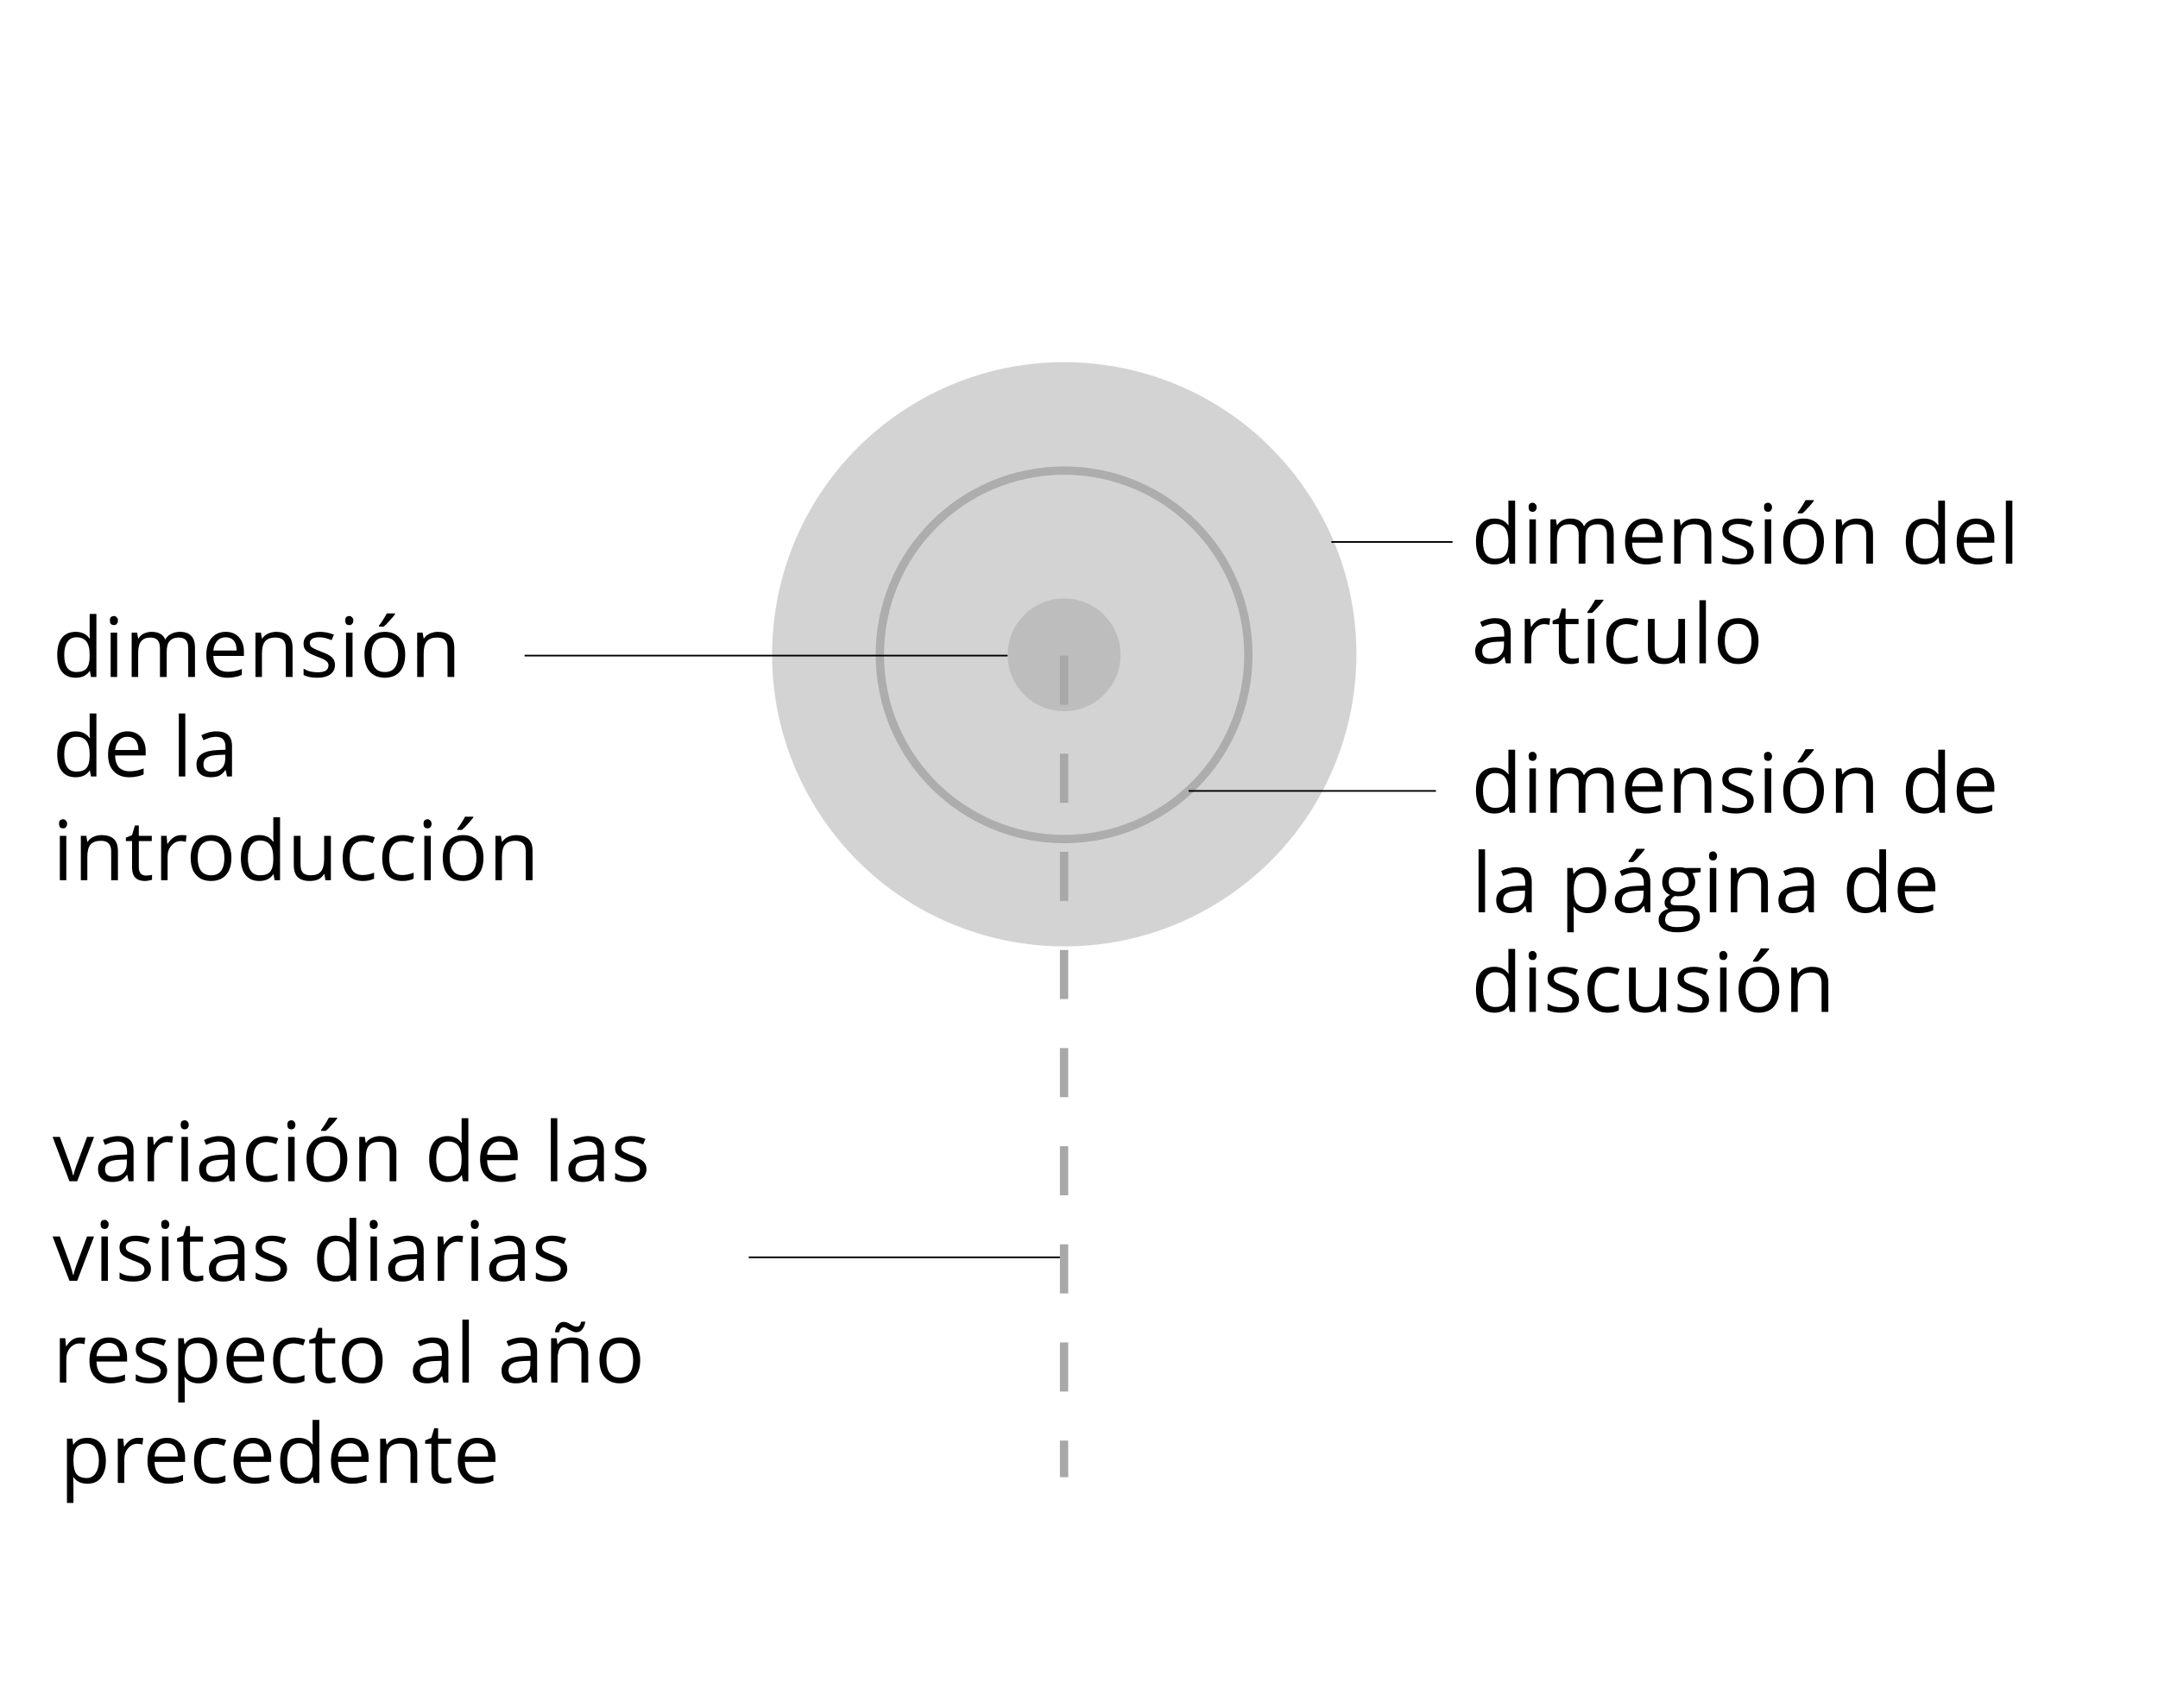
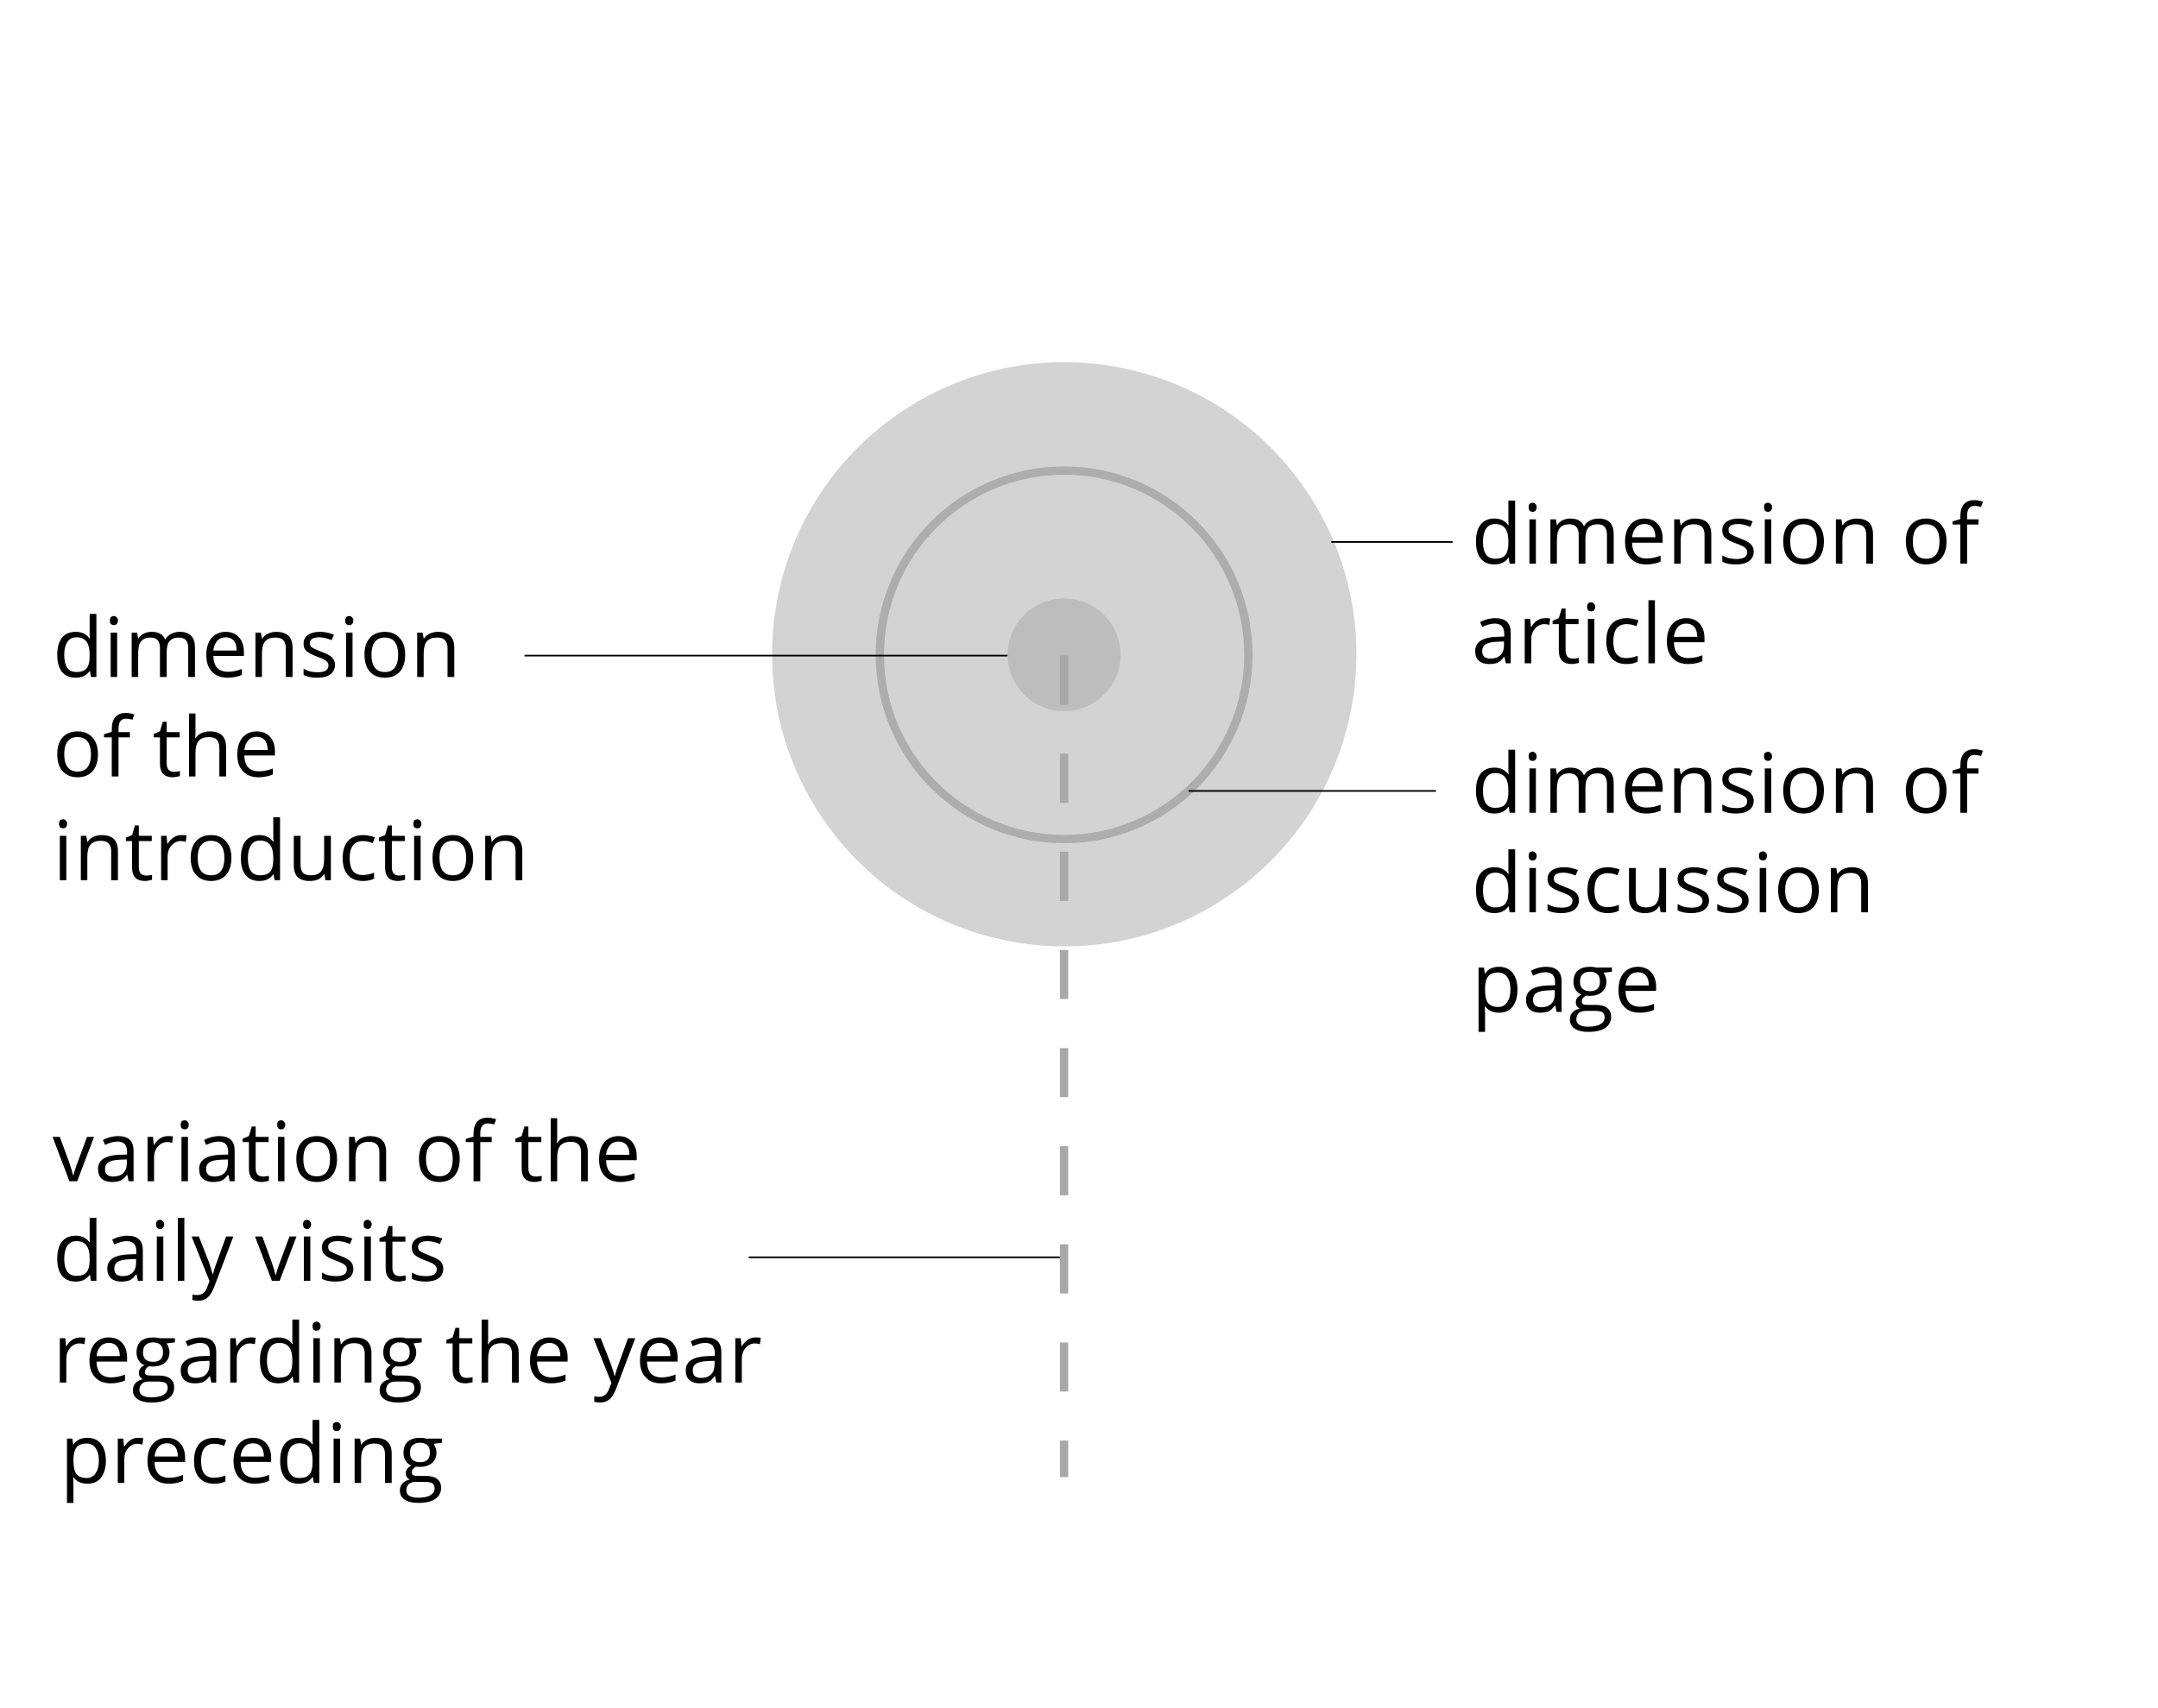
<svg xmlns="http://www.w3.org/2000/svg" version="1.1" id="Livello_1" x="0px" y="0px" viewBox="0 0 130 102.9" style="enable-background:new 0 0 130 102.9;" xml:space="preserve">
  <defs id="defs79" />
  <style type="text/css" id="style2">
	.st0{opacity:0.5;fill:#A8A8A8;enable-background:new    ;}
	.st1{opacity:0.9;fill:none;stroke:#A8A8A8;stroke-width:0.5;enable-background:new    ;}
	.st2{font-family:'OpenSans';}
	.st3{font-size:5px;}
	.st4{fill:none;stroke:#000000;stroke-width:0.1;stroke-miterlimit:10;}
	.st5{enable-background:new    ;}
	.st6{opacity:0.9;enable-background:new    ;}
	.st7{fill:none;stroke:#A8A8A8;stroke-width:0.5;stroke-dasharray:2.956,2.956;}
</style>
  <g transform="translate(560.8027,694.054)" id="g48">
    <ellipse transform="matrix(0.8222 -0.5692 0.5692 0.8222 284.2942 -399.1431)" class="st0" cx="-496.7" cy="-654.6" rx="17.6" ry="17.6" id="ellipse4" />
    <circle class="st0" cx="-496.7" cy="-654.6" r="3.4" id="circle6" />
    <circle class="st1" cx="-496.7" cy="-654.6" r="11.1" id="circle8" />
-     <text transform="translate(-472.1701,-660.0921)" class="st2 st3" id="text10">dimensión del </text>
-     <text transform="translate(-472.1701,-654.0921)" class="st2 st3" id="text12">artículo</text>
+     <text transform="translate(-472.1701,-660.0921)" class="st2 st3" id="text10">dimension of </text>
+     <text transform="translate(-472.1701,-654.0921)" class="st2 st3" id="text12">article</text>
    <line class="st4" x1="-480.6" y1="-661.4" x2="-473.3" y2="-661.4" id="line14" />
    <text transform="translate(-472.1701,-689.6609)" class="st5" id="text24" style="line-height:0.4;white-space:pre;inline-size:42.314;display:inline" xml:space="preserve" />
-     <text transform="translate(-472.1701,-645.0852)" class="st2 st3" id="text28">dimensión de </text>
-     <text transform="translate(-472.1701,-639.0852)" class="st2 st3" id="text30">la página de</text>
-     <text transform="translate(-472.1701,-633.0852)" class="st2 st3" id="text32">discusión</text>
+     <text transform="translate(-472.1701,-645.0852)" class="st2 st3" id="text28">dimension of </text>
+     <text transform="translate(-472.1701,-639.0852)" class="st2 st3" id="text30">discussion</text>
+     <text transform="translate(-472.1701,-633.0852)" class="st2 st3" id="text32">page</text>
    <line class="st4" x1="-489.2" y1="-646.4" x2="-474.3" y2="-646.4" id="line34" />
-     <text transform="translate(-557.6358,-653.2667)" class="st2 st3" id="text38">dimensión </text>
+     <text transform="translate(-557.6358,-653.2667)" class="st2 st3" id="text38">dimension </text>
    <text transform="translate(-557.6358,-647.2706)" class="st2 st3" id="text40">
-       <tspan id="tspan341" x="0" y="0">de la</tspan>
-       <tspan id="tspan343" x="0" y="6.25">introducción</tspan>
+       <tspan id="tspan341" x="0" y="0">of the</tspan>
+       <tspan id="tspan343" x="0" y="6.25">introduction</tspan>
    </text>
-     <text transform="translate(-557.6358,-622.8849)" class="st2 st3" id="text42">variación de las</text>
-     <text transform="translate(-557.6358,-616.8849)" class="st2 st3" id="text44">visitas diarias</text>
+     <text transform="translate(-557.6358,-622.8849)" class="st2 st3" id="text42">variation of the</text>
+     <text transform="translate(-557.6358,-616.8849)" class="st2 st3" id="text44">daily visits</text>
    <line class="st4" x1="-515.7" y1="-618.3" x2="-496.7" y2="-618.3" id="line46" />
  </g>
  <line class="st7" x1="64.1" y1="39.5" x2="64.1" y2="89" id="line54" />
-   <text transform="translate(3.1669,83.3005)" class="st2 st3" id="text56">respecto al año</text>
-   <text transform="matrix(1 0 0 1 3.596 89.348)" class="st2 st3" id="text58">precedente</text>
+   <text transform="translate(3.1669,83.3005)" class="st2 st3" id="text56">regarding the year</text>
+   <text transform="matrix(1 0 0 1 3.596 89.348)" class="st2 st3" id="text58">preceding</text>
  <line class="st4" x1="31.6" y1="39.5" x2="60.7" y2="39.5" id="line74" />
</svg>
